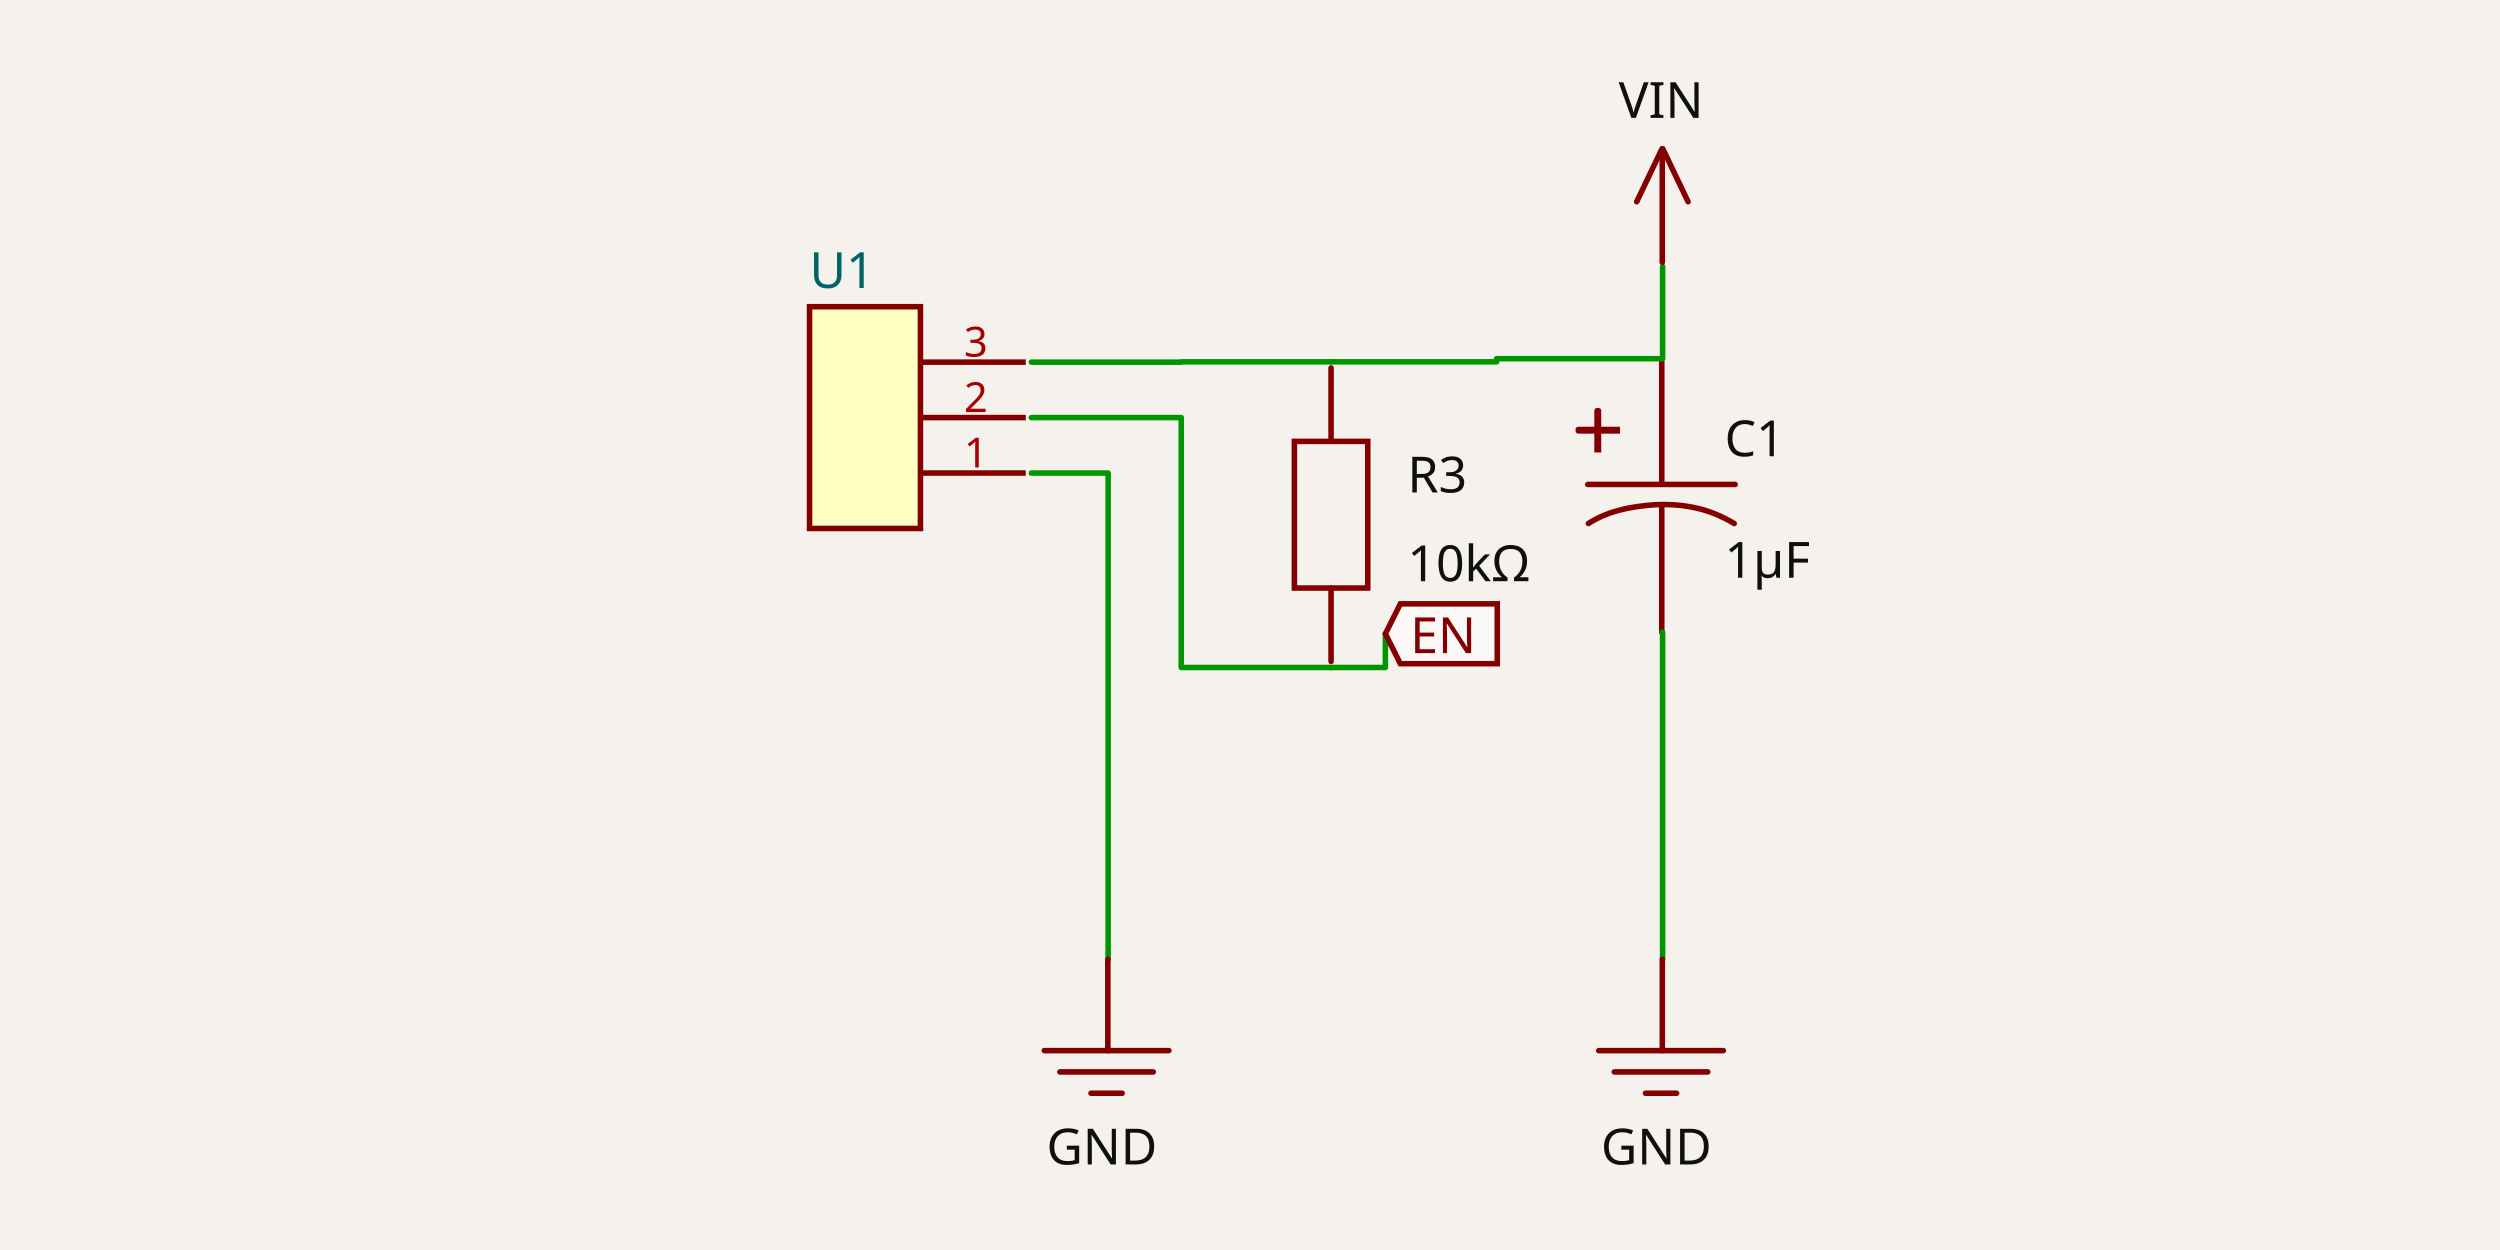
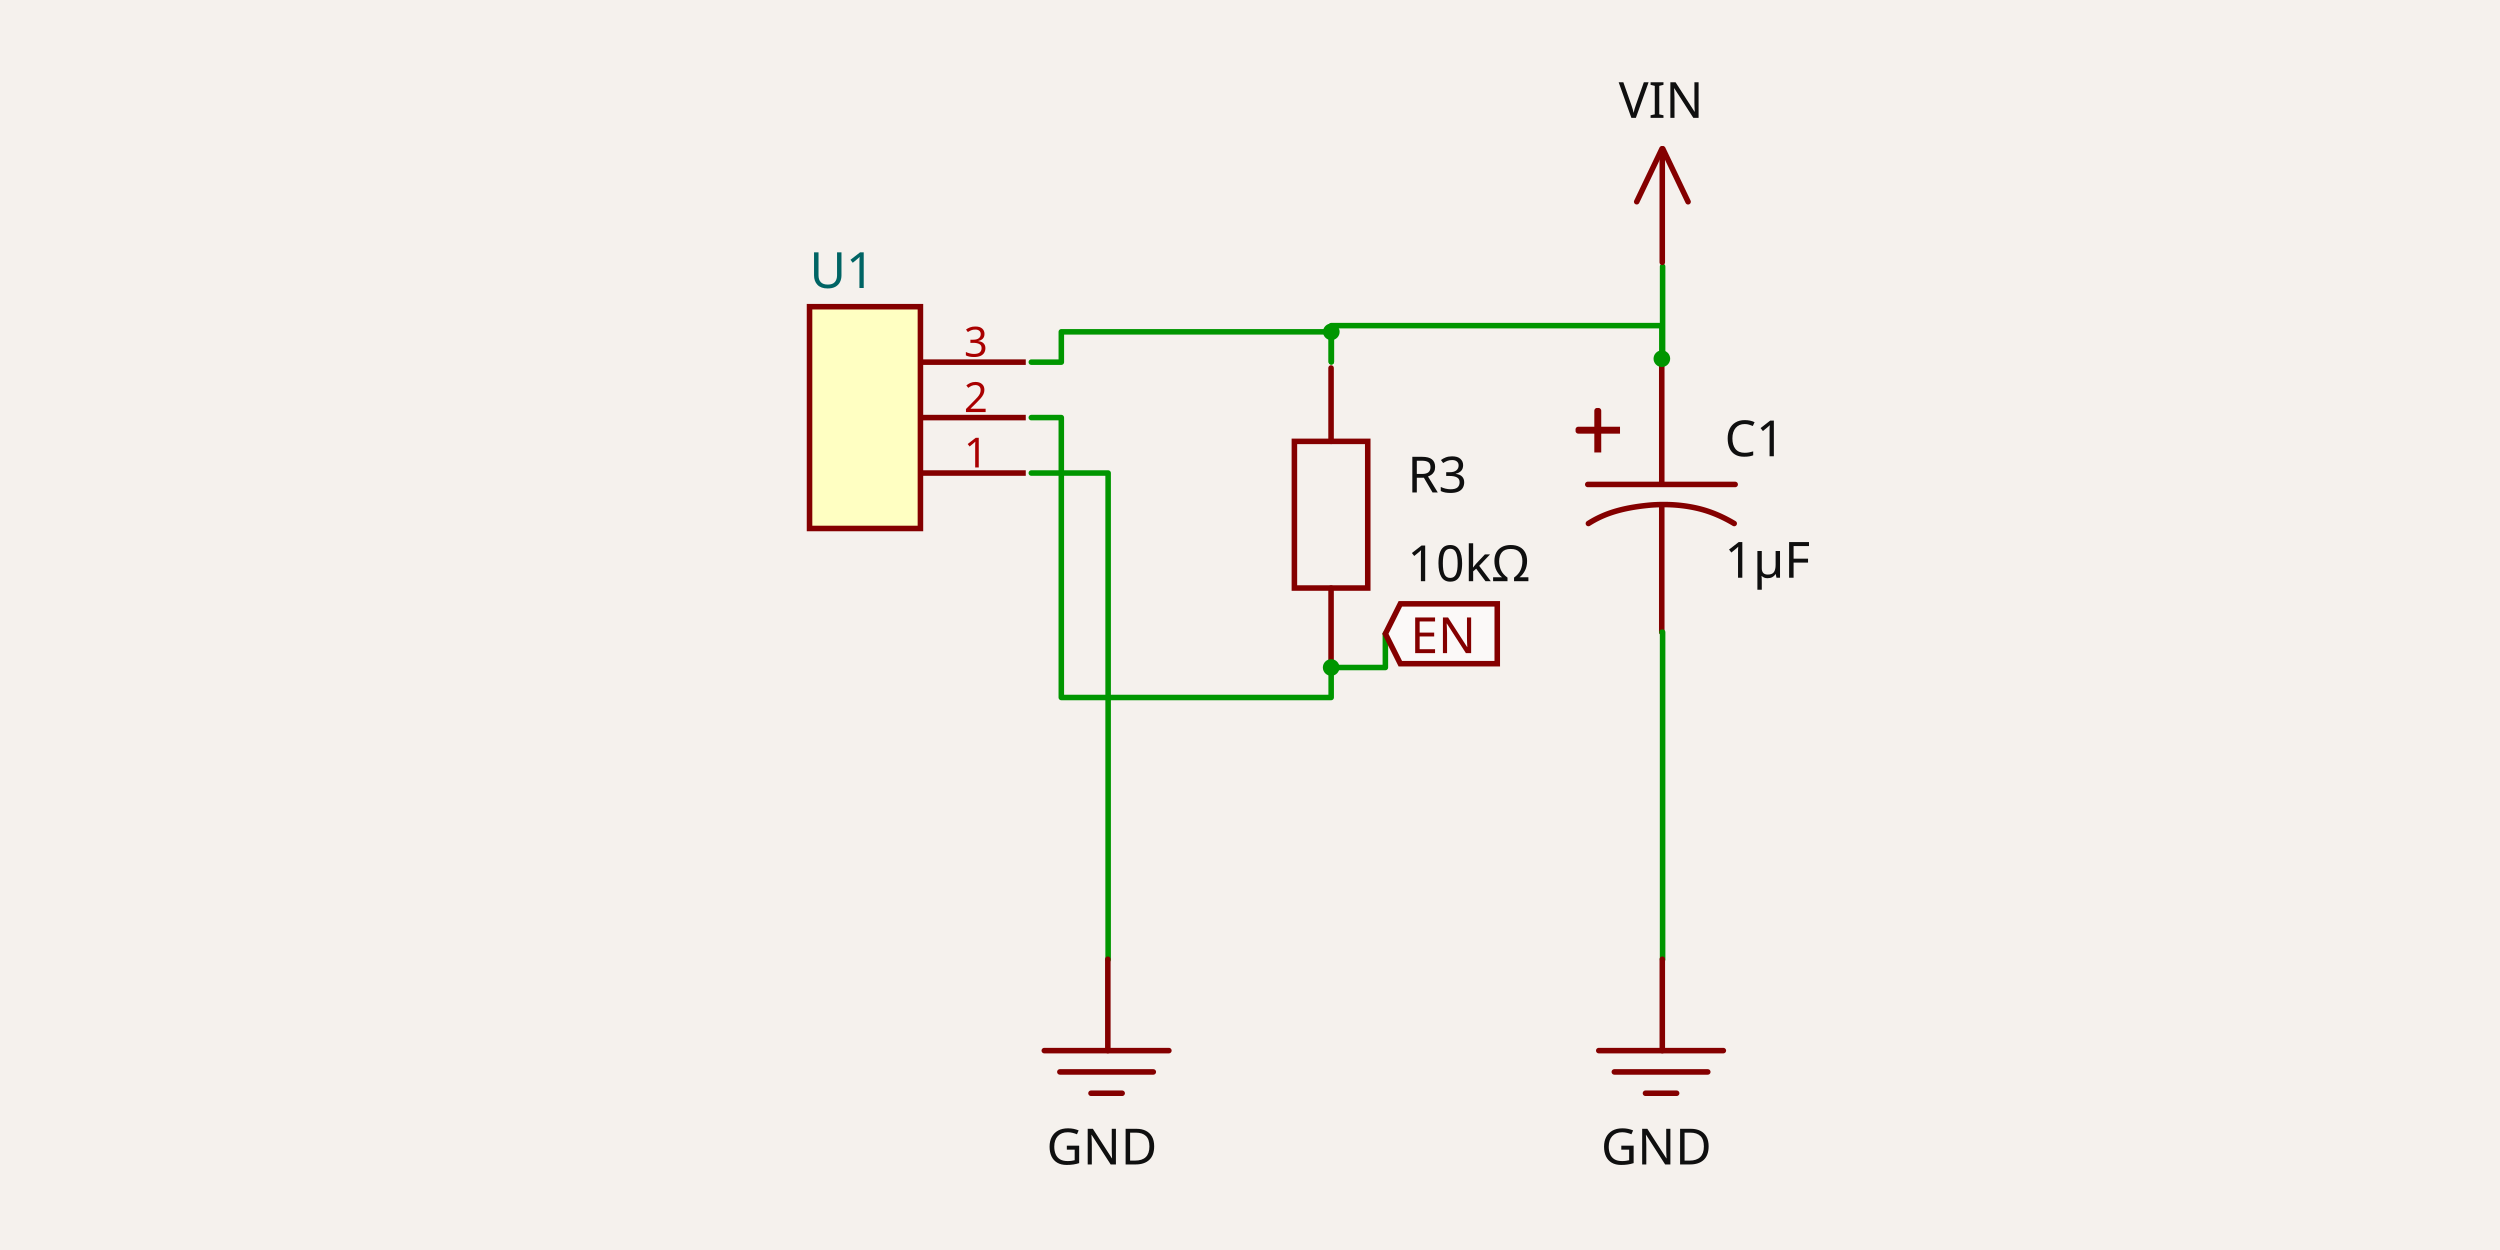
- <svg xmlns="http://www.w3.org/2000/svg" width="1200" height="600" style="background-color: rgb(245, 241, 237)" data-real-to-screen-transform="matrix(133.0731014904,0,0,-133.0731014904,398.8291132194,194.4286728176)" data-software-used-string="@tscircuit/core@0.0.555">
+ <svg xmlns="http://www.w3.org/2000/svg" width="1200" height="600" style="background-color: rgb(245, 241, 237)" data-real-to-screen-transform="matrix(133.0731014904,0,0,-133.0731014904,398.8291132194,194.4286728176)" data-software-used-string="@tscircuit/core@0.0.586">
  <style>
              .boundary { fill: rgb(245, 241, 237); }
              .schematic-boundary { fill: none; stroke: #fff; }
              .component { fill: none; stroke: rgb(132, 0, 0); }
              .chip { fill: rgb(255, 255, 194); stroke: rgb(132, 0, 0); }
              .component-pin { fill: none; stroke: rgb(132, 0, 0); }
              .trace:hover {
                filter: invert(1);
              }
              .trace:hover .trace-crossing-outline {
                opacity: 0;
              }
              .trace:hover .trace-junction {
                filter: invert(1);
              }
              .text { font-family: sans-serif; fill: rgb(0, 150, 0); }
              .pin-number { fill: rgb(169, 0, 0); }
              .port-label { fill: rgb(0, 100, 100); }
              .component-name { fill: rgb(0, 100, 100); }
            </style>
  <rect class="boundary" x="0" y="0" width="1200" height="600" />
  <g data-circuit-json-type="schematic_component" data-schematic-component-id="schematic_component_0">
    <rect class="component chip" x="388.577" y="147.215" width="53.229" height="106.458" stroke-width="2.661px" fill="rgb(255, 255, 194)" stroke="rgb(132, 0, 0)" />
    <rect class="component-overlay" x="388.577" y="147.215" width="53.229" height="106.458" fill="transparent" />
    <text x="388.577" y="270.973" fill="#006464" text-anchor="start" dominant-baseline="middle" font-family="sans-serif" font-size="23.953px" transform="rotate(0, 388.5769, 270.973)" />
    <text x="388.577" y="129.915" fill="#006464" text-anchor="start" dominant-baseline="middle" font-family="sans-serif" font-size="23.953px" transform="rotate(0, 388.5769, 129.9155)">U1</text>
    <line class="component-pin" x1="492.374" y1="227.059" x2="441.806" y2="227.059" stroke-width="2.661px" />
+     <g data-schematic-port-id="source_port_0">
+       <rect x="492.374" y="224.397" width="5.323" height="5.323" opacity="0" />
+     </g>
    <text class="pin-number" x="468.421" y="224.397" style="font-family: sans-serif;" fill="rgb(169, 0, 0)" text-anchor="middle" dominant-baseline="auto" font-size="19.961px" transform="">1</text>
    <line class="component-pin" x1="492.374" y1="200.444" x2="441.806" y2="200.444" stroke-width="2.661px" />
+     <g data-schematic-port-id="source_port_1">
+       <rect x="492.374" y="197.783" width="5.323" height="5.323" opacity="0" />
+     </g>
    <text class="pin-number" x="468.421" y="197.783" style="font-family: sans-serif;" fill="rgb(169, 0, 0)" text-anchor="middle" dominant-baseline="auto" font-size="19.961px" transform="">2</text>
    <line class="component-pin" x1="492.374" y1="173.83" x2="441.806" y2="173.83" stroke-width="2.661px" />
+     <g data-schematic-port-id="source_port_2">
+       <rect x="492.374" y="171.168" width="5.323" height="5.323" opacity="0" />
+     </g>
    <text class="pin-number" x="468.421" y="171.168" style="font-family: sans-serif;" fill="rgb(169, 0, 0)" text-anchor="middle" dominant-baseline="auto" font-size="19.961px" transform="">3</text>
  </g>
  <g data-circuit-json-type="schematic_component" data-schematic-component-id="schematic_component_1">
    <rect class="component-overlay" x="757.581" y="172.171" width="75.296" height="131.28" fill="transparent" />
    <path d="M 797.644 172.171 L 797.644 232.028" stroke="rgb(132, 0, 0)" fill="none" stroke-width="2.661px" stroke-linecap="round" />
    <path d="M 797.644 243.597 L 797.644 303.452" stroke="rgb(132, 0, 0)" fill="none" stroke-width="2.661px" stroke-linecap="round" />
    <path d="M 762.125 232.535 L 832.877 232.535" stroke="rgb(132, 0, 0)" fill="none" stroke-width="2.661px" stroke-linecap="round" />
    <path d="M 832.415 251.283 L 832.415 251.283 L 832.251 251.185 L 832.086 251.088 L 831.922 250.991 L 831.757 250.895 L 831.592 250.799 L 831.427 250.704 L 831.262 250.609 L 831.097 250.514 L 830.932 250.421 L 830.766 250.327 L 830.6 250.234 L 830.435 250.142 L 830.269 250.05 L 830.103 249.959 L 829.937 249.868 L 829.771 249.778 L 829.604 249.688 L 829.438 249.599 L 829.271 249.51 L 829.105 249.422 L 828.938 249.334 L 828.771 249.247 L 828.604 249.16 L 828.436 249.074 L 828.269 248.988 L 828.102 248.903 L 827.934 248.818 L 827.766 248.734 L 827.598 248.65 L 827.43 248.567 L 827.262 248.485 L 827.094 248.403 L 826.926 248.321 L 826.757 248.24 L 826.589 248.16 L 826.42 248.08 L 826.251 248 L 826.082 247.921 L 825.913 247.843 L 825.744 247.765 L 825.574 247.688 L 825.405 247.611 L 825.235 247.535 L 825.066 247.459 L 824.896 247.384 L 824.726 247.31 L 824.556 247.236 L 824.385 247.162 L 824.215 247.089 L 824.044 247.017 L 823.874 246.945 L 823.703 246.874 L 823.532 246.803 L 823.361 246.733 L 823.19 246.663 L 823.019 246.594 L 822.847 246.525 L 822.676 246.458 L 822.504 246.39 L 822.332 246.323 L 822.16 246.257 L 821.988 246.191 L 821.816 246.126 L 821.643 246.062 L 821.471 245.998 L 821.298 245.934 L 821.126 245.871 L 820.953 245.809 L 820.78 245.747 L 820.607 245.686 L 820.433 245.625 L 820.26 245.565 L 820.087 245.506 L 819.913 245.447 L 819.739 245.389 L 819.565 245.331 L 819.391 245.274 L 819.217 245.217 L 819.043 245.161 L 818.868 245.106 L 818.694 245.051 L 818.519 244.997 L 818.344 244.944 L 818.169 244.891 L 817.994 244.838 L 817.819 244.786 L 817.643 244.735 L 817.468 244.684 L 817.292 244.634 L 817.116 244.585 L 816.941 244.536 L 816.764 244.488 L 816.588 244.44 L 816.412 244.393 L 816.236 244.347 L 816.059 244.301 L 815.882 244.256 L 815.705 244.211 L 815.528 244.167 L 815.351 244.124 L 815.351 244.124 L 815.128 244.07 L 814.905 244.017 L 814.682 243.965 L 814.458 243.913 L 814.235 243.863 L 814.011 243.813 L 813.787 243.764 L 813.563 243.716 L 813.339 243.668 L 813.114 243.621 L 812.89 243.576 L 812.665 243.53 L 812.441 243.486 L 812.216 243.442 L 811.991 243.4 L 811.766 243.358 L 811.541 243.316 L 811.315 243.276 L 811.09 243.236 L 810.864 243.197 L 810.638 243.159 L 810.413 243.122 L 810.187 243.085 L 809.96 243.049 L 809.734 243.014 L 809.508 242.98 L 809.282 242.946 L 809.055 242.913 L 808.828 242.881 L 808.602 242.85 L 808.375 242.819 L 808.148 242.789 L 807.921 242.76 L 807.694 242.731 L 807.466 242.704 L 807.239 242.677 L 807.012 242.651 L 806.784 242.625 L 806.556 242.601 L 806.329 242.577 L 806.101 242.553 L 805.873 242.531 L 805.645 242.509 L 805.417 242.488 L 805.188 242.467 L 804.96 242.448 L 804.732 242.429 L 804.503 242.411 L 804.275 242.393 L 804.046 242.376 L 803.818 242.36 L 803.589 242.345 L 803.36 242.33 L 803.131 242.316 L 802.902 242.303 L 802.673 242.291 L 802.444 242.279 L 802.215 242.268 L 801.985 242.257 L 801.756 242.247 L 801.527 242.238 L 801.297 242.23 L 801.068 242.222 L 800.838 242.215 L 800.608 242.209 L 800.379 242.203 L 800.149 242.198 L 799.919 242.194 L 799.689 242.191 L 799.459 242.188 L 799.229 242.186 L 798.999 242.184 L 798.769 242.183 L 798.539 242.183 L 798.309 242.183 L 798.079 242.185 L 797.848 242.186 L 797.618 242.189 L 797.388 242.192 L 797.157 242.196 L 796.927 242.2 L 796.696 242.205 L 796.466 242.211 L 796.235 242.218 L 796.005 242.225 L 795.774 242.232 L 795.544 242.241 L 795.313 242.25 L 795.082 242.259 L 794.852 242.27 L 794.621 242.281 L 794.39 242.292 L 794.16 242.304 L 793.929 242.317 L 793.698 242.331 L 793.467 242.345 L 793.236 242.36 L 793.006 242.375 L 792.775 242.391 L 792.544 242.408 L 792.544 242.408 L 792.348 242.425 L 792.152 242.443 L 791.957 242.461 L 791.761 242.48 L 791.565 242.498 L 791.369 242.517 L 791.173 242.536 L 790.977 242.556 L 790.781 242.576 L 790.585 242.596 L 790.389 242.616 L 790.193 242.637 L 789.997 242.658 L 789.8 242.679 L 789.604 242.701 L 789.408 242.723 L 789.212 242.746 L 789.015 242.768 L 788.819 242.791 L 788.623 242.815 L 788.426 242.838 L 788.23 242.862 L 788.034 242.887 L 787.838 242.912 L 787.641 242.937 L 787.445 242.962 L 787.249 242.988 L 787.052 243.015 L 786.856 243.041 L 786.66 243.068 L 786.464 243.096 L 786.267 243.124 L 786.071 243.152 L 785.875 243.18 L 785.679 243.209 L 785.483 243.239 L 785.287 243.269 L 785.091 243.299 L 784.895 243.33 L 784.699 243.361 L 784.503 243.392 L 784.307 243.424 L 784.111 243.457 L 783.915 243.489 L 783.719 243.523 L 783.524 243.556 L 783.328 243.591 L 783.132 243.625 L 782.937 243.66 L 782.742 243.696 L 782.546 243.732 L 782.351 243.769 L 782.156 243.806 L 781.96 243.843 L 781.765 243.881 L 781.57 243.919 L 781.375 243.958 L 781.181 243.998 L 780.986 244.038 L 780.791 244.078 L 780.597 244.119 L 780.402 244.161 L 780.208 244.203 L 780.013 244.245 L 779.819 244.288 L 779.625 244.332 L 779.431 244.376 L 779.237 244.42 L 779.044 244.466 L 778.85 244.511 L 778.656 244.558 L 778.463 244.604 L 778.27 244.652 L 778.077 244.7 L 777.884 244.748 L 777.691 244.797 L 777.498 244.847 L 777.305 244.897 L 777.113 244.948 L 776.92 245 L 776.728 245.052 L 776.536 245.104 L 776.344 245.157 L 776.152 245.211 L 775.961 245.265 L 775.769 245.32 L 775.578 245.376 L 775.387 245.432 L 775.196 245.489 L 775.005 245.547 L 774.814 245.605 L 774.624 245.664 L 774.433 245.723 L 774.243 245.783 L 774.053 245.844 L 773.863 245.905 L 773.674 245.967 L 773.484 246.03 L 773.295 246.093 L 773.106 246.157 L 773.106 246.157 L 772.995 246.195 L 772.885 246.233 L 772.774 246.271 L 772.664 246.31 L 772.553 246.349 L 772.443 246.388 L 772.333 246.427 L 772.222 246.467 L 772.112 246.507 L 772.002 246.547 L 771.892 246.588 L 771.782 246.629 L 771.672 246.67 L 771.562 246.711 L 771.452 246.753 L 771.342 246.795 L 771.233 246.837 L 771.123 246.879 L 771.014 246.922 L 770.904 246.965 L 770.795 247.008 L 770.685 247.052 L 770.576 247.095 L 770.467 247.139 L 770.358 247.184 L 770.249 247.228 L 770.14 247.273 L 770.031 247.318 L 769.922 247.364 L 769.813 247.41 L 769.705 247.455 L 769.596 247.502 L 769.488 247.548 L 769.379 247.595 L 769.271 247.642 L 769.163 247.689 L 769.054 247.737 L 768.946 247.785 L 768.838 247.833 L 768.73 247.881 L 768.622 247.93 L 768.515 247.979 L 768.407 248.028 L 768.299 248.078 L 768.192 248.127 L 768.084 248.177 L 767.977 248.228 L 767.87 248.278 L 767.763 248.329 L 767.656 248.38 L 767.549 248.432 L 767.442 248.483 L 767.335 248.535 L 767.228 248.587 L 767.122 248.64 L 767.015 248.693 L 766.909 248.746 L 766.802 248.799 L 766.696 248.852 L 766.59 248.906 L 766.484 248.96 L 766.378 249.015 L 766.272 249.069 L 766.167 249.124 L 766.061 249.179 L 765.955 249.235 L 765.85 249.291 L 765.745 249.347 L 765.639 249.403 L 765.534 249.459 L 765.429 249.516 L 765.324 249.573 L 765.22 249.631 L 765.115 249.688 L 765.01 249.746 L 764.906 249.804 L 764.801 249.863 L 764.697 249.921 L 764.593 249.98 L 764.489 250.039 L 764.385 250.099 L 764.281 250.159 L 764.177 250.219 L 764.074 250.279 L 763.97 250.34 L 763.867 250.401 L 763.764 250.462 L 763.66 250.523 L 763.557 250.585 L 763.454 250.647 L 763.352 250.709 L 763.249 250.771 L 763.146 250.834 L 763.044 250.897 L 762.942 250.96 L 762.839 251.024 L 762.737 251.088 L 762.635 251.152 L 762.534 251.216 L 762.432 251.281" stroke="rgb(132, 0, 0)" fill="none" stroke-width="2.661px" stroke-linecap="round" />
    <path d="M 767.262 197.147 L 767.262 215.839 L 766.601 215.839 L 766.601 197.147" stroke="rgb(132, 0, 0)" fill="none" stroke-width="2.661px" stroke-linecap="round" />
    <path d="M 757.581 206.154 L 776.274 206.154 L 776.274 206.816 L 757.581 206.816" stroke="rgb(132, 0, 0)" fill="none" stroke-width="2.661px" stroke-linecap="round" />
    <text x="827.817" y="218.996" fill="rgb(15, 15, 15)" font-family="sans-serif" text-anchor="start" dominant-baseline="auto" font-size="23.953px">C1</text>
    <text x="827.817" y="258.721" fill="rgb(15, 15, 15)" font-family="sans-serif" text-anchor="start" dominant-baseline="hanging" font-size="23.953px">1µF</text>
  </g>
  <g data-circuit-json-type="schematic_component" data-schematic-component-id="schematic_component_2">
    <rect class="component-overlay" x="621.307" y="176.641" width="35.209" height="140.836" fill="transparent" />
    <path d="M 638.912 317.477 L 638.912 282.268" stroke="rgb(132, 0, 0)" fill="none" stroke-width="2.661px" stroke-linecap="round" />
    <path d="M 638.912 211.85 L 638.912 176.641" stroke="rgb(132, 0, 0)" fill="none" stroke-width="2.661px" stroke-linecap="round" />
    <path d="M 621.307 247.059 L 621.307 211.85 L 656.516 211.85 L 656.516 282.268 L 621.307 282.268 L 621.307 247.059" stroke="rgb(132, 0, 0)" fill="none" stroke-width="2.661px" stroke-linecap="round" />
    <text x="675.589" y="228.072" fill="rgb(15, 15, 15)" font-family="sans-serif" text-anchor="start" dominant-baseline="middle" font-size="23.953px">R3</text>
    <text x="675.589" y="270.655" fill="rgb(15, 15, 15)" font-family="sans-serif" text-anchor="start" dominant-baseline="middle" font-size="23.953px">10kΩ</text>
  </g>
  <g class="trace" data-circuit-json-type="schematic_trace" data-schematic-trace-id="schematic_trace_0">
    <path d="M 797.692 172.171 L 798.048 172.171 L 798.048 127.892" class="trace-invisible-hover-outline" stroke="rgb(0, 150, 0)" fill="none" stroke-width="21.292px" stroke-linecap="round" opacity="0" stroke-linejoin="round" />
    <path d="M 797.692 172.171 L 798.048 172.171 L 798.048 127.892" stroke="rgb(0, 150, 0)" fill="none" stroke-width="2.661px" stroke-linecap="round" stroke-linejoin="round" />
  </g>
  <g class="trace" data-circuit-json-type="schematic_trace" data-schematic-trace-id="schematic_trace_1">
    <path d="M 638.959 320.396 L 664.975 320.396 L 664.975 304.214" class="trace-invisible-hover-outline" stroke="rgb(0, 150, 0)" fill="none" stroke-width="21.292px" stroke-linecap="round" opacity="0" stroke-linejoin="round" />
    <path d="M 638.959 320.396 L 664.975 320.396 L 664.975 304.214" stroke="rgb(0, 150, 0)" fill="none" stroke-width="2.661px" stroke-linecap="round" stroke-linejoin="round" />
  </g>
  <g class="trace" data-circuit-json-type="schematic_trace" data-schematic-trace-id="schematic_trace_2">
-     <path d="M 639.032 173.673 L 567.034 173.673 L 567.034 173.83 L 495.035 173.83" class="trace-invisible-hover-outline" stroke="rgb(0, 150, 0)" fill="none" stroke-width="21.292px" stroke-linecap="round" opacity="0" stroke-linejoin="round" />
-     <path d="M 639.032 173.673 L 567.034 173.673 L 567.034 173.83 L 495.035 173.83" stroke="rgb(0, 150, 0)" fill="none" stroke-width="2.661px" stroke-linecap="round" stroke-linejoin="round" />
+     <path d="M 639.032 173.673 L 639.032 159.273 L 509.435 159.273 L 509.435 173.83 L 495.035 173.83" class="trace-invisible-hover-outline" stroke="rgb(0, 150, 0)" fill="none" stroke-width="21.292px" stroke-linecap="round" opacity="0" stroke-linejoin="round" />
+     <path d="M 639.032 173.673 L 639.032 159.273 L 509.435 159.273 L 509.435 173.83 L 495.035 173.83" stroke="rgb(0, 150, 0)" fill="none" stroke-width="2.661px" stroke-linecap="round" stroke-linejoin="round" />
  </g>
  <g class="trace" data-circuit-json-type="schematic_trace" data-schematic-trace-id="schematic_trace_3">
-     <path d="M 639.032 173.673 L 718.362 173.673 L 718.362 172.171 L 797.692 172.171" class="trace-invisible-hover-outline" stroke="rgb(0, 150, 0)" fill="none" stroke-width="21.292px" stroke-linecap="round" opacity="0" stroke-linejoin="round" />
-     <path d="M 639.032 173.673 L 718.362 173.673 L 718.362 172.171 L 797.692 172.171" stroke="rgb(0, 150, 0)" fill="none" stroke-width="2.661px" stroke-linecap="round" stroke-linejoin="round" />
+     <path d="M 639.032 173.673 L 639.032 156.305 L 797.692 156.305 L 797.692 172.171" class="trace-invisible-hover-outline" stroke="rgb(0, 150, 0)" fill="none" stroke-width="21.292px" stroke-linecap="round" opacity="0" stroke-linejoin="round" />
+     <path d="M 639.032 173.673 L 639.032 156.305 L 797.692 156.305 L 797.692 172.171" stroke="rgb(0, 150, 0)" fill="none" stroke-width="2.661px" stroke-linecap="round" stroke-linejoin="round" />
+     <circle cx="639.032" cy="159.273" r="3.992" class="trace-junction" fill="rgb(0, 150, 0)" />
+     <circle cx="797.692" cy="172.171" r="3.992" class="trace-junction" fill="rgb(0, 150, 0)" />
  </g>
  <g class="trace" data-circuit-json-type="schematic_trace" data-schematic-trace-id="schematic_trace_4">
-     <path d="M 638.959 320.396 L 566.997 320.396 L 566.997 200.444 L 495.035 200.444" class="trace-invisible-hover-outline" stroke="rgb(0, 150, 0)" fill="none" stroke-width="21.292px" stroke-linecap="round" opacity="0" stroke-linejoin="round" />
-     <path d="M 638.959 320.396 L 566.997 320.396 L 566.997 200.444 L 495.035 200.444" stroke="rgb(0, 150, 0)" fill="none" stroke-width="2.661px" stroke-linecap="round" stroke-linejoin="round" />
+     <path d="M 638.959 320.396 L 638.959 334.789 L 509.428 334.789 L 509.428 200.444 L 495.035 200.444" class="trace-invisible-hover-outline" stroke="rgb(0, 150, 0)" fill="none" stroke-width="21.292px" stroke-linecap="round" opacity="0" stroke-linejoin="round" />
+     <path d="M 638.959 320.396 L 638.959 334.789 L 509.428 334.789 L 509.428 200.444 L 495.035 200.444" stroke="rgb(0, 150, 0)" fill="none" stroke-width="2.661px" stroke-linecap="round" stroke-linejoin="round" />
+     <circle cx="638.959" cy="320.396" r="3.992" class="trace-junction" fill="rgb(0, 150, 0)" />
  </g>
  <g class="trace" data-circuit-json-type="schematic_trace" data-schematic-trace-id="schematic_trace_5">
    <path d="M 797.765 303.452 L 798.048 303.452 L 798.048 460.575" class="trace-invisible-hover-outline" stroke="rgb(0, 150, 0)" fill="none" stroke-width="21.292px" stroke-linecap="round" opacity="0" stroke-linejoin="round" />
    <path d="M 797.765 303.452 L 798.048 303.452 L 798.048 460.575" stroke="rgb(0, 150, 0)" fill="none" stroke-width="2.661px" stroke-linecap="round" stroke-linejoin="round" />
  </g>
  <g class="trace" data-circuit-json-type="schematic_trace" data-schematic-trace-id="schematic_trace_6">
    <path d="M 495.035 227.059 L 531.902 227.059 L 531.902 460.575" class="trace-invisible-hover-outline" stroke="rgb(0, 150, 0)" fill="none" stroke-width="21.292px" stroke-linecap="round" opacity="0" stroke-linejoin="round" />
    <path d="M 495.035 227.059 L 531.902 227.059 L 531.902 460.575" stroke="rgb(0, 150, 0)" fill="none" stroke-width="2.661px" stroke-linecap="round" stroke-linejoin="round" />
+   </g>
+   <g class="schematic-port-hover" data-schematic-port-id="source_port_0">
+     <circle cx="495.035" cy="227.059" r="5.323" fill="red" opacity="0" />
+   </g>
+   <g class="schematic-port-hover" data-schematic-port-id="source_port_1">
+     <circle cx="495.035" cy="200.444" r="5.323" fill="red" opacity="0" />
+   </g>
+   <g class="schematic-port-hover" data-schematic-port-id="source_port_2">
+     <circle cx="495.035" cy="173.83" r="5.323" fill="red" opacity="0" />
+   </g>
+   <g class="schematic-port-hover" data-schematic-port-id="source_port_3">
+     <circle cx="797.765" cy="303.452" r="5.323" fill="red" opacity="0" />
+   </g>
+   <g class="schematic-port-hover" data-schematic-port-id="source_port_4">
+     <circle cx="797.692" cy="172.171" r="5.323" fill="red" opacity="0" />
+   </g>
+   <g class="schematic-port-hover" data-schematic-port-id="source_port_5">
+     <circle cx="638.959" cy="320.396" r="5.323" fill="red" opacity="0" />
+   </g>
+   <g class="schematic-port-hover" data-schematic-port-id="source_port_6">
+     <circle cx="639.032" cy="173.673" r="5.323" fill="red" opacity="0" />
  </g>
  <rect class="component-overlay" x="785.621" y="71.401" width="24.656" height="54.502" fill="transparent" />
  <path d="M 797.754 71.401 L 785.621 96.828" stroke="rgb(132, 0, 0)" fill="none" stroke-width="2.661px" stroke-linecap="round" />
  <path d="M 798.144 71.415 L 810.277 96.841" stroke="rgb(132, 0, 0)" fill="none" stroke-width="2.661px" stroke-linecap="round" />
  <path d="M 797.895 72.072 L 797.895 125.903" stroke="rgb(132, 0, 0)" fill="none" stroke-width="2.661px" stroke-linecap="round" />
  <text x="797.3" y="63.603" fill="rgb(15, 15, 15)" font-family="sans-serif" text-anchor="middle" dominant-baseline="ideographic" font-size="23.953px">VIN</text>
  <path class="net-label" d="     M 664.975,304.214     L 672.161,289.842     L 718.684,289.842     L 718.684,318.586     L 672.161,318.586     Z   " fill="rgba(255, 255, 255, 0.6)" stroke="rgb(132, 0, 0)" stroke-width="2.661px" />
  <text class="net-label-text" x="676.952" y="304.214" fill="rgb(132, 0, 0)" text-anchor="start" dominant-baseline="central" font-family="sans-serif" font-variant-numeric="tabular-nums" font-size="23.953px" transform="">EN</text>
  <rect class="component-overlay" x="767.41" y="460.431" width="59.793" height="64.331" fill="transparent" />
  <path d="M 797.904 460.431 L 797.904 504.296" stroke="rgb(132, 0, 0)" fill="none" stroke-width="2.661px" stroke-linecap="round" />
  <path d="M 767.41 504.292 L 827.202 504.292" stroke="rgb(132, 0, 0)" fill="none" stroke-width="2.661px" stroke-linecap="round" />
  <path d="M 774.884 514.527 L 819.728 514.527" stroke="rgb(132, 0, 0)" fill="none" stroke-width="2.661px" stroke-linecap="round" />
  <path d="M 789.832 524.762 L 804.78 524.762" stroke="rgb(132, 0, 0)" fill="none" stroke-width="2.661px" stroke-linecap="round" />
  <text x="795.038" y="540.349" fill="rgb(15, 15, 15)" font-family="sans-serif" text-anchor="middle" dominant-baseline="hanging" font-size="23.953px">GND</text>
  <rect class="component-overlay" x="501.263" y="460.431" width="59.793" height="64.331" fill="transparent" />
  <path d="M 531.758 460.431 L 531.758 504.296" stroke="rgb(132, 0, 0)" fill="none" stroke-width="2.661px" stroke-linecap="round" />
  <path d="M 501.263 504.292 L 561.056 504.292" stroke="rgb(132, 0, 0)" fill="none" stroke-width="2.661px" stroke-linecap="round" />
  <path d="M 508.738 514.527 L 553.582 514.527" stroke="rgb(132, 0, 0)" fill="none" stroke-width="2.661px" stroke-linecap="round" />
  <path d="M 523.686 524.762 L 538.634 524.762" stroke="rgb(132, 0, 0)" fill="none" stroke-width="2.661px" stroke-linecap="round" />
  <text x="528.892" y="540.349" fill="rgb(15, 15, 15)" font-family="sans-serif" text-anchor="middle" dominant-baseline="hanging" font-size="23.953px">GND</text>
</svg>
